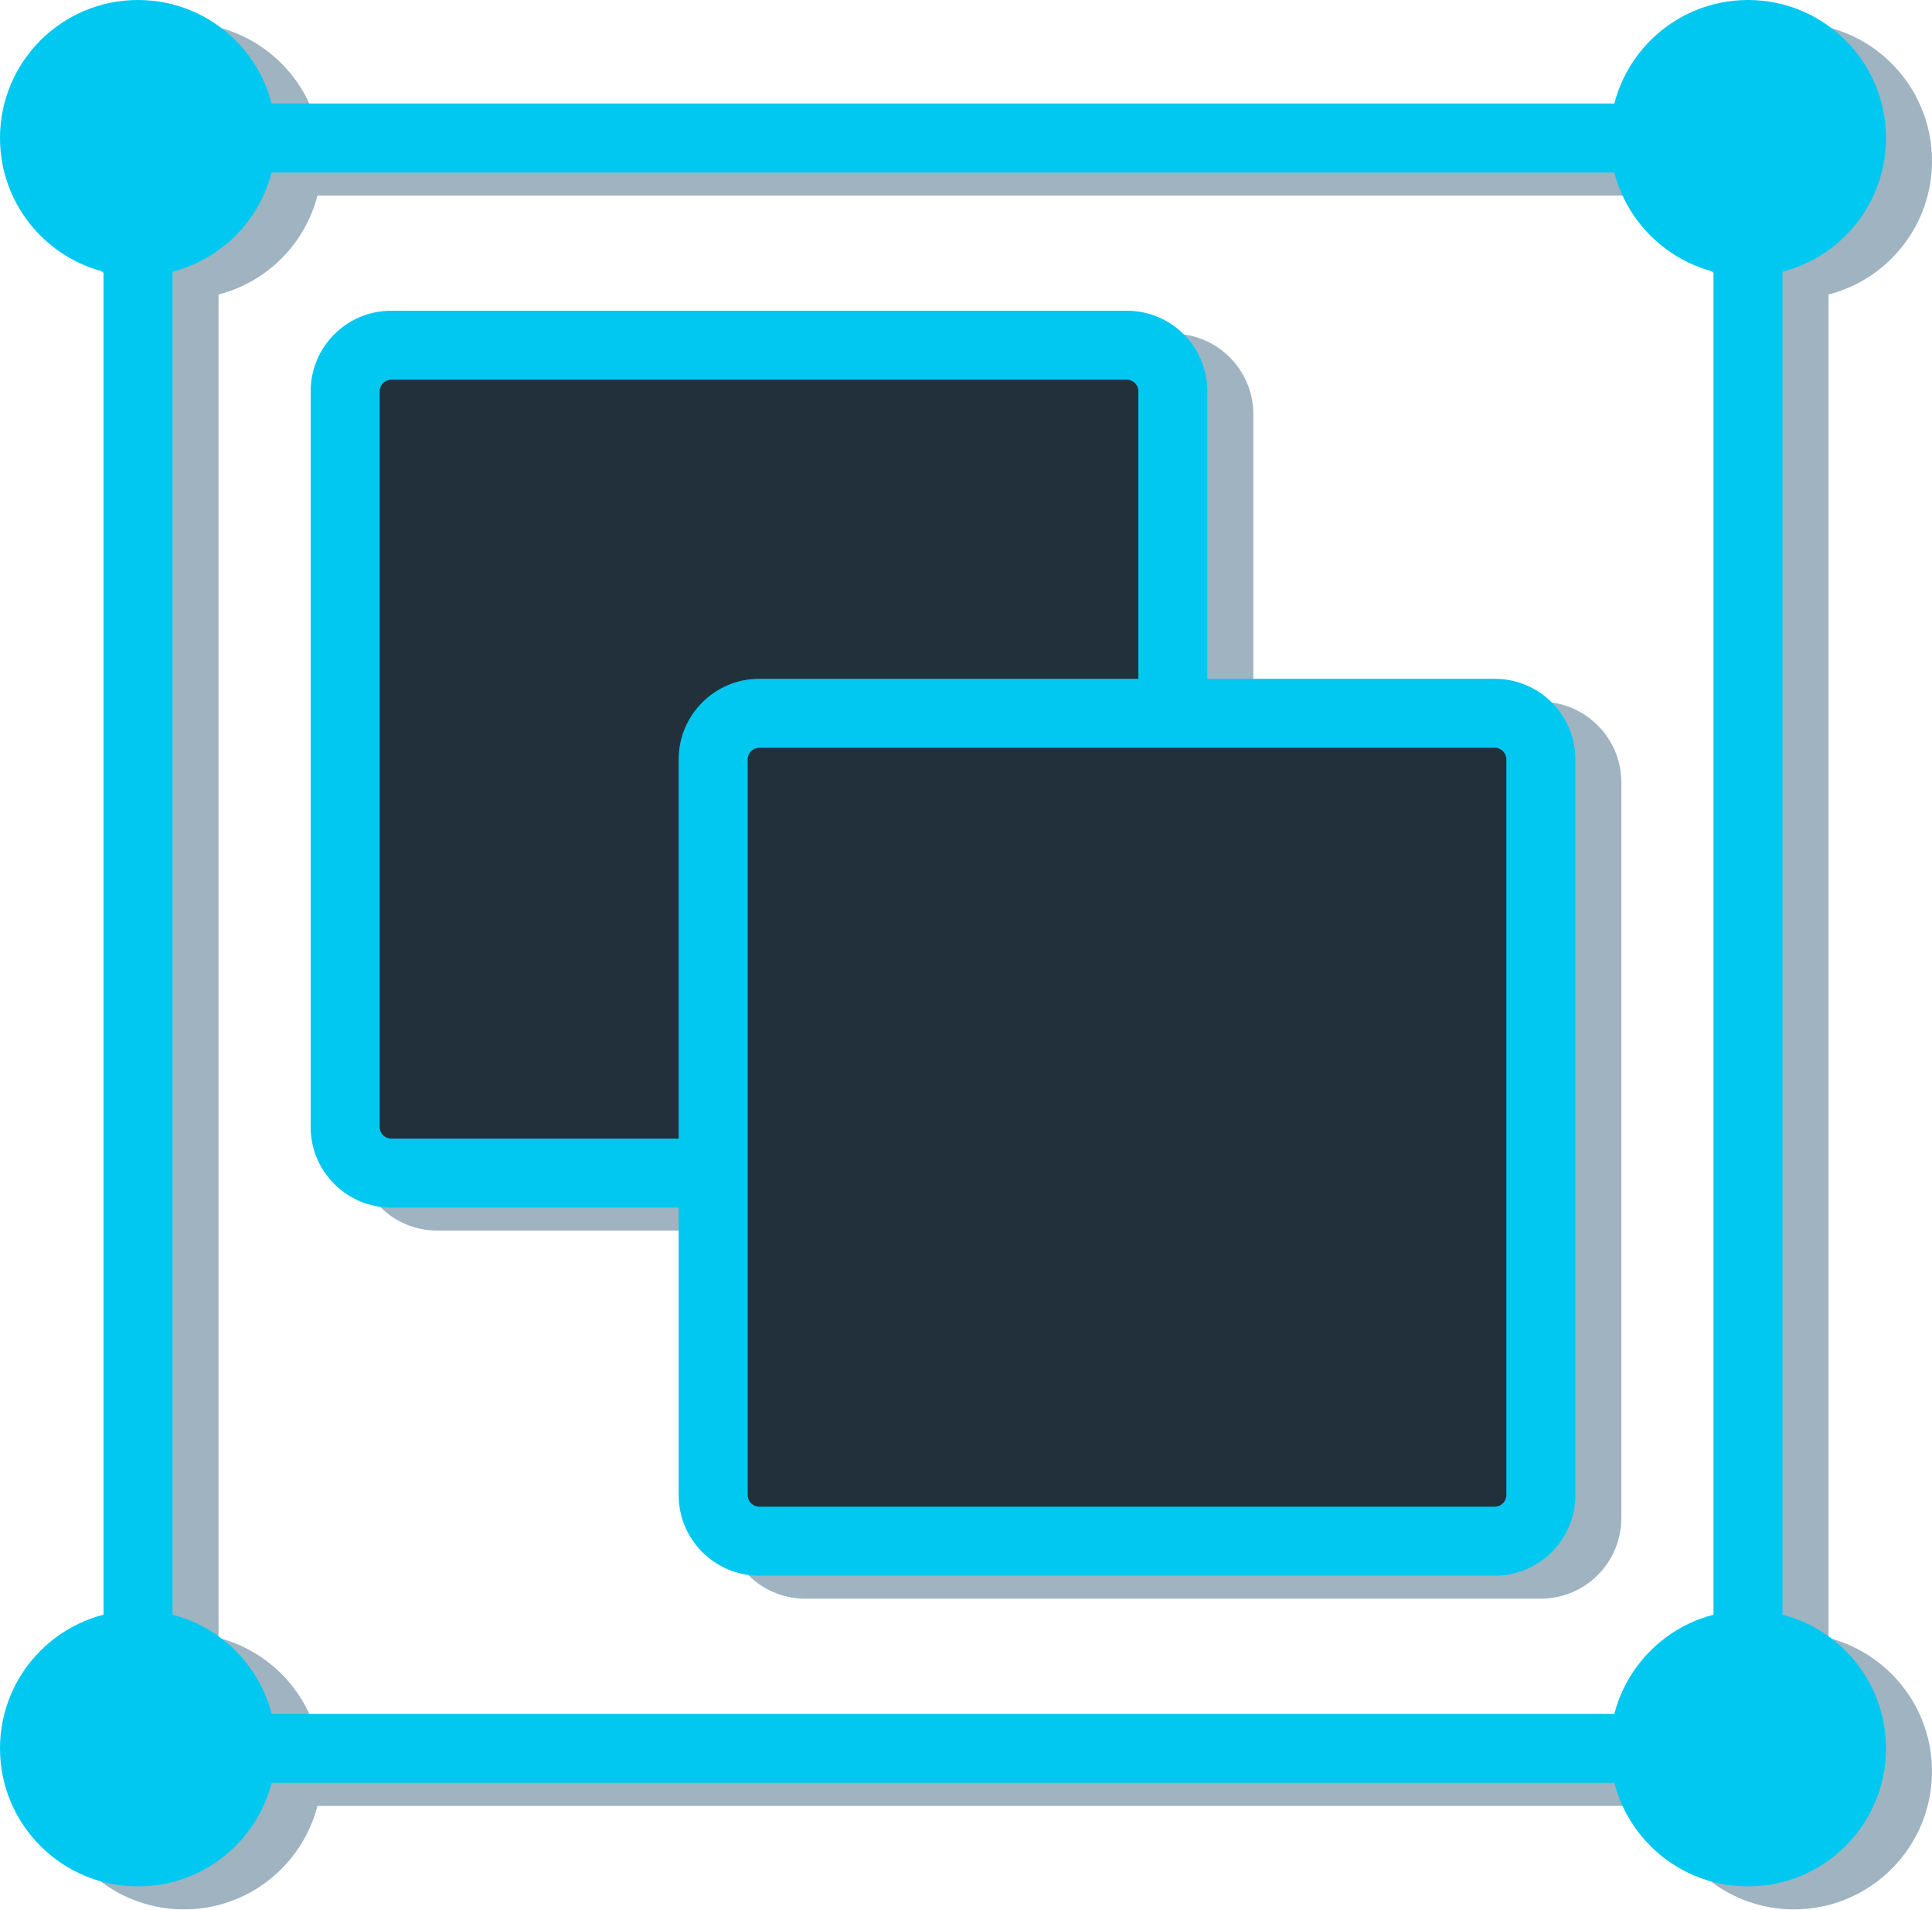
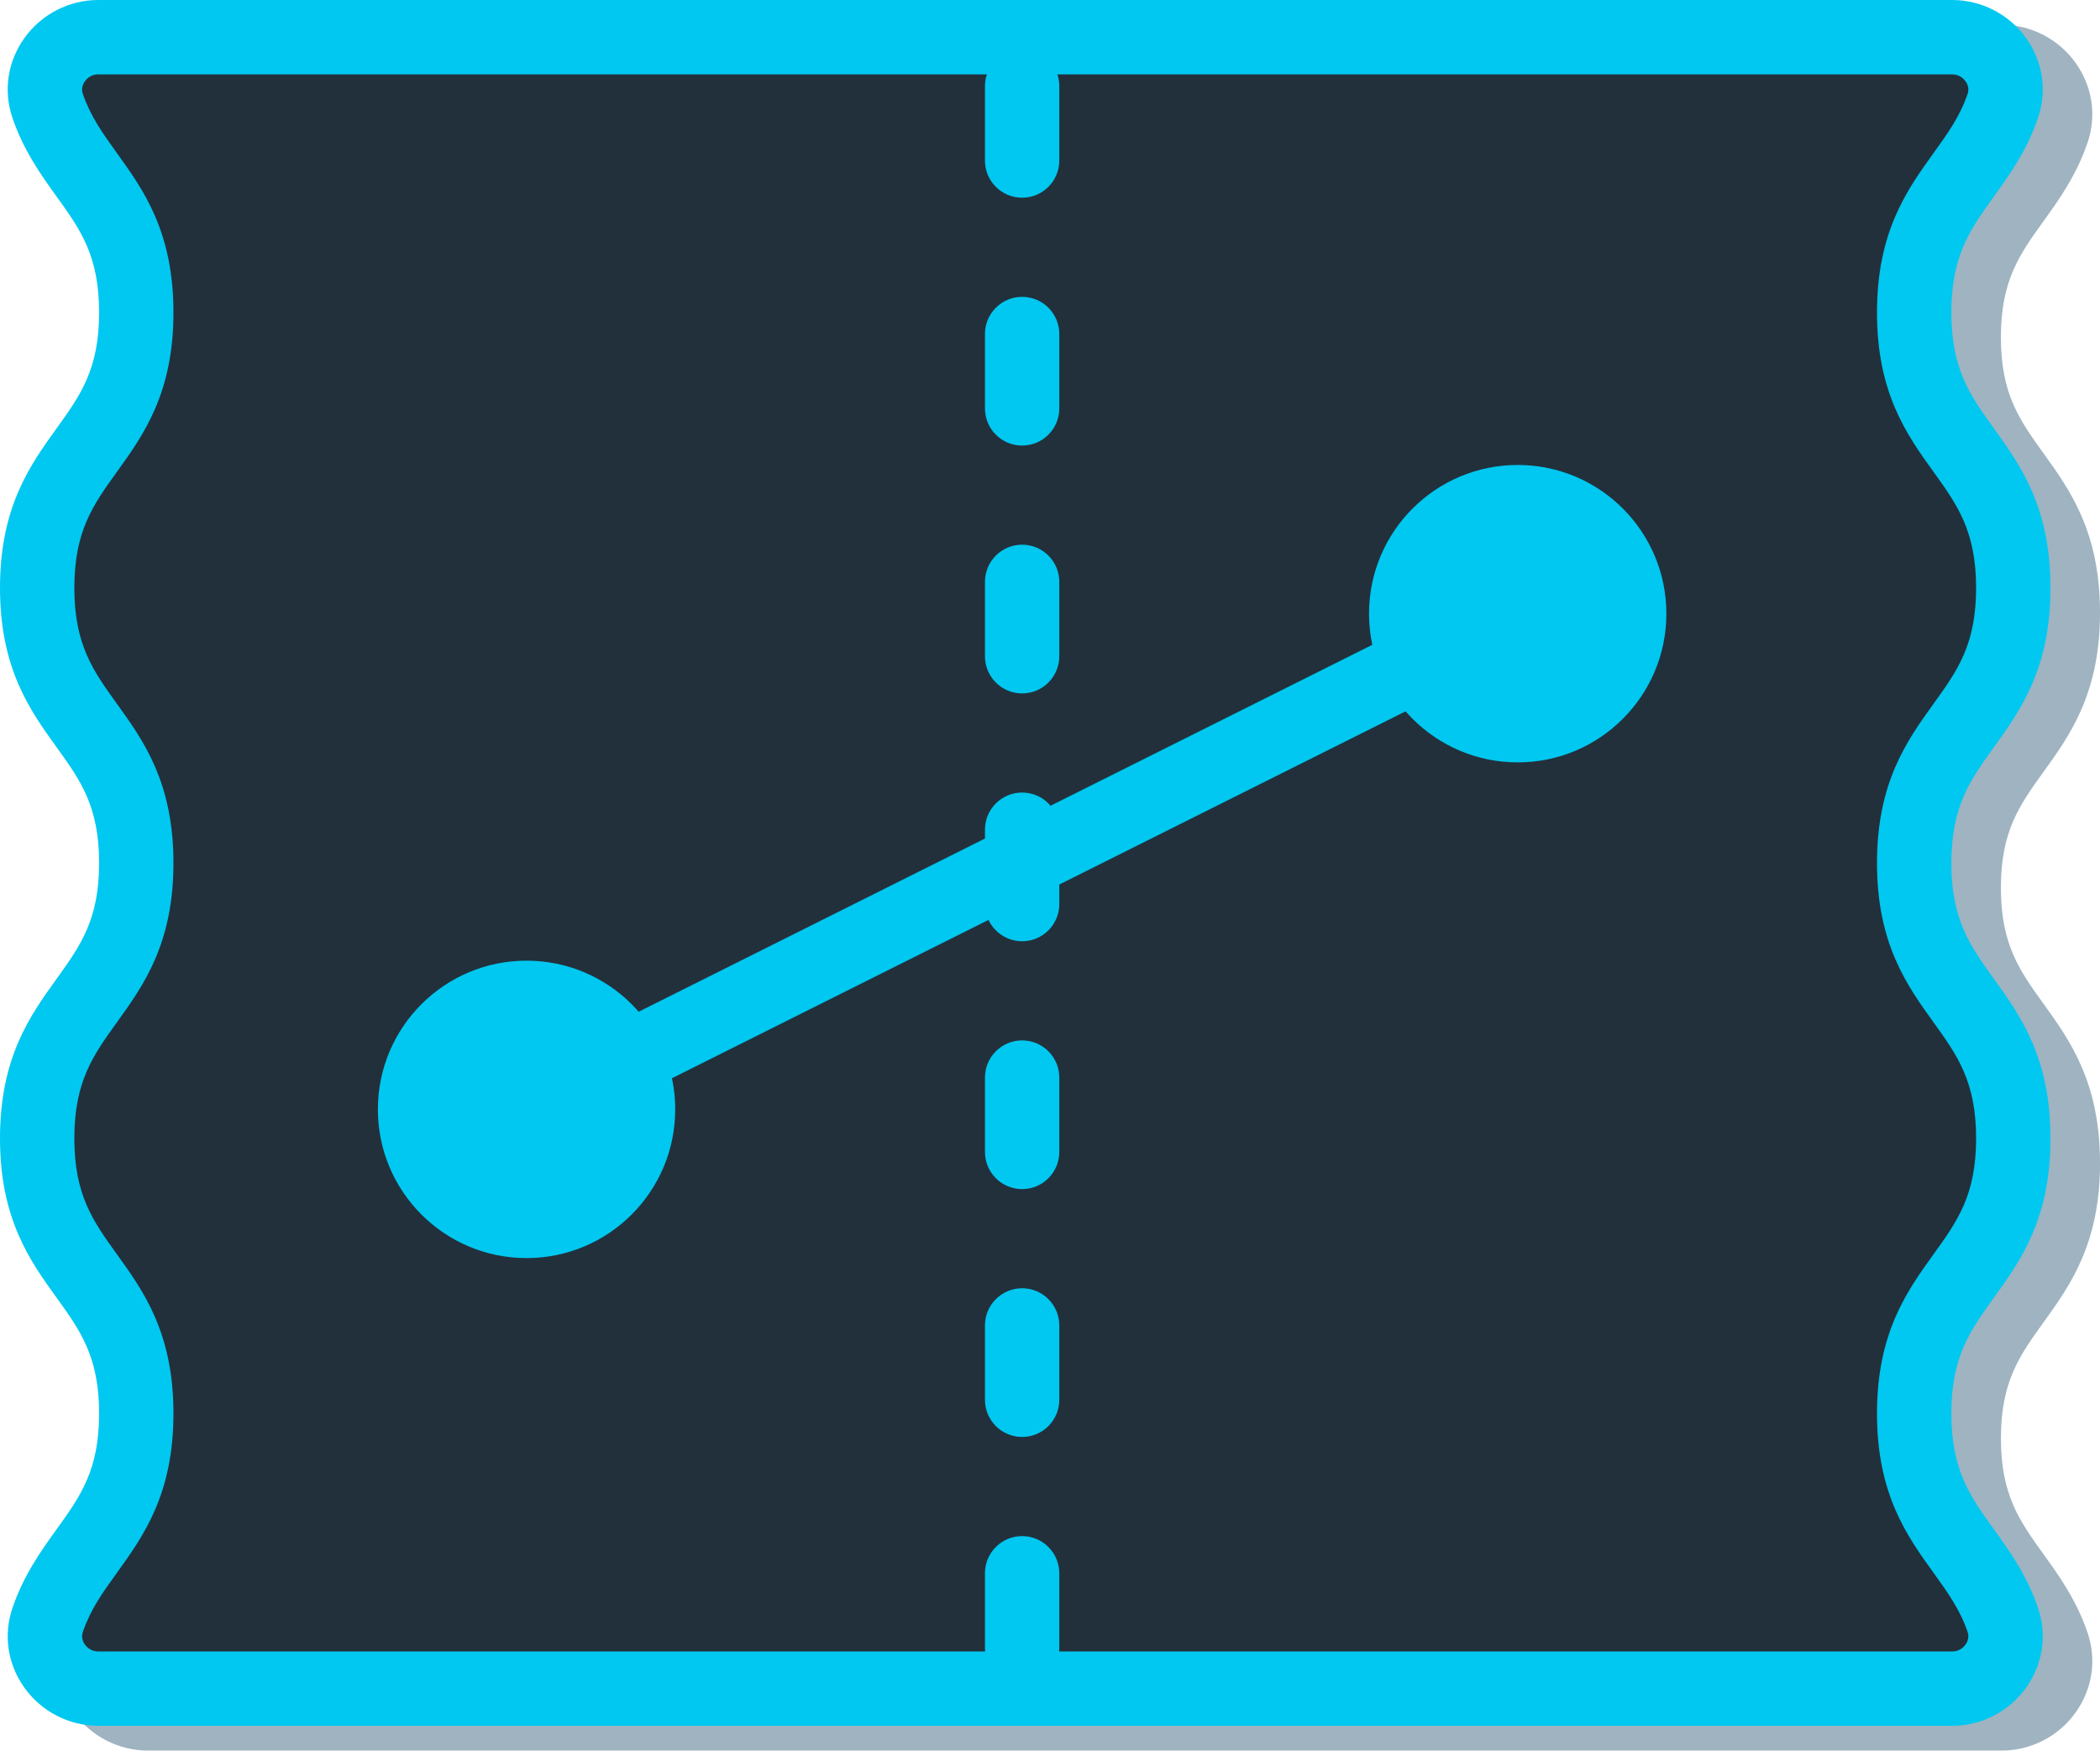
- <svg xmlns="http://www.w3.org/2000/svg" id="Layer_2" data-name="Layer 2" viewBox="0 0 84 83">
+ <svg xmlns="http://www.w3.org/2000/svg" id="Layer_2" data-name="Layer 2" viewBox="0 0 84.75 70.63">
  <defs>
    <style>
      .cls-1 {
        fill: #9fb3c1;
      }

      .cls-2 {
        fill: #00c8f0;
      }

      .cls-3 {
        fill: #22303c;
      }
    </style>
  </defs>
  <g id="Icon">
    <g>
-       <path class="cls-1" d="M66.993,30.506h-12.5v-12.5c0-1.93-1.57-3.5-3.5-3.5h-31.986c-1.93,0-3.5,1.57-3.5,3.5v31.986c0,1.93,1.57,3.5,3.5,3.5h12.5v12.5c0,1.93,1.57,3.5,3.5,3.5h31.986c1.93,0,3.5-1.57,3.5-3.5v-31.986c0-1.93-1.57-3.5-3.5-3.5Z" />
-       <path class="cls-1" d="M79.5,71.197V12.803c2.586-.667,4.5-3.009,4.5-5.803,0-3.314-2.686-6-6-6-2.795,0-5.136,1.914-5.803,4.5H13.803c-.667-2.586-3.009-4.5-5.803-4.5-3.314,0-6,2.686-6,6,0,2.795,1.914,5.136,4.5,5.803v58.393c-2.586.667-4.5,3.009-4.5,5.803,0,3.314,2.686,6,6,6,2.795,0,5.136-1.914,5.803-4.5h58.393c.667,2.586,3.009,4.5,5.803,4.5,3.314,0,6-2.686,6-6,0-2.795-1.914-5.136-4.5-5.803ZM72.197,75.5H13.803c-.543-2.106-2.197-3.76-4.303-4.303V12.803c2.106-.543,3.76-2.197,4.303-4.303h58.393c.543,2.106,2.197,3.76,4.303,4.303v58.393c-2.106.543-3.76,2.197-4.303,4.303Z" />
-     </g>
-     <g>
+       <path class="cls-1" d="M84.75,46.93c0-3.265-1.214-4.95-2.284-6.437-.959-1.332-1.716-2.383-1.716-4.673,0-2.291.758-3.342,1.717-4.673,1.07-1.485,2.283-3.167,2.283-6.427,0-3.265-1.214-4.95-2.284-6.437-.959-1.332-1.716-2.383-1.716-4.673,0-2.298.759-3.351,1.719-4.685.618-.858,1.319-1.832,1.775-3.159.377-1.099.202-2.276-.479-3.23-.687-.962-1.801-1.536-2.979-1.536H5.963c-1.178,0-2.291.574-2.978,1.535-.682.955-.856,2.132-.479,3.231.456,1.327,1.157,2.3,1.775,3.159.96,1.333,1.719,2.387,1.719,4.685,0,2.29-.757,3.341-1.716,4.673-1.071,1.487-2.284,3.172-2.284,6.437,0,3.259,1.213,4.942,2.283,6.427.959,1.331,1.717,2.382,1.717,4.673,0,2.291-.757,3.341-1.716,4.673-1.071,1.486-2.284,3.172-2.284,6.437,0,3.259,1.213,4.942,2.283,6.427.959,1.331,1.717,2.382,1.717,4.673s-.758,3.343-1.717,4.674c-.619.858-1.32,1.832-1.776,3.16-.377,1.099-.203,2.276.478,3.23.687.962,1.8,1.536,2.978,1.536h74.824c1.178,0,2.292-.574,2.979-1.536.681-.955.855-2.132.479-3.23-.457-1.328-1.158-2.302-1.777-3.16-.959-1.331-1.717-2.383-1.717-4.674s.758-3.342,1.717-4.673c1.07-1.484,2.283-3.168,2.283-6.427Z" />
      <g>
-         <rect class="cls-3" x="15.007" y="15.007" width="35.987" height="35.987" rx="2.001" ry="2.001" />
-         <path class="cls-2" d="M48.993,52.493h-31.986c-1.93,0-3.5-1.57-3.5-3.5v-31.986c0-1.93,1.57-3.5,3.5-3.5h31.986c1.93,0,3.5,1.57,3.5,3.5v31.986c0,1.93-1.57,3.5-3.5,3.5ZM17.007,16.506c-.276,0-.5.225-.5.5v31.986c0,.275.225.5.5.5h31.986c.275,0,.5-.225.5-.5v-31.986c0-.276-.225-.5-.5-.5h-31.986Z" />
-       </g>
-       <g>
-         <rect class="cls-3" x="31.007" y="31.007" width="35.987" height="35.987" rx="2.001" ry="2.001" />
-         <path class="cls-2" d="M64.993,68.493h-31.986c-1.93,0-3.5-1.57-3.5-3.5v-31.986c0-1.93,1.57-3.5,3.5-3.5h31.986c1.93,0,3.5,1.57,3.5,3.5v31.986c0,1.93-1.57,3.5-3.5,3.5ZM33.007,32.506c-.276,0-.5.225-.5.5v31.986c0,.275.225.5.5.5h31.986c.275,0,.5-.225.5-.5v-31.986c0-.276-.225-.5-.5-.5h-31.986Z" />
+         <path class="cls-3" d="M81.25,23.72c0,5.55-4,5.55-4,11.1s4,5.55,4,11.11c0,5.55-4,5.55-4,11.1,0,4.427,2.545,5.323,3.575,8.321.469,1.364-.595,2.779-2.038,2.779H3.963c-1.443,0-2.507-1.415-2.038-2.779,1.03-2.998,3.575-3.894,3.575-8.321,0-5.55-4-5.55-4-11.1,0-5.56,4-5.56,4-11.11S1.5,29.27,1.5,23.72c0-5.56,4-5.56,4-11.11,0-4.435-2.545-5.332-3.575-8.331-.469-1.364.595-2.779,2.038-2.779h74.824c1.443,0,2.506,1.415,2.038,2.779-1.03,2.998-3.575,3.896-3.575,8.331,0,5.55,4,5.55,4,11.11Z" />
+         <path class="cls-2" d="M41.25,67.977c-.829,0-1.5-.672-1.5-1.5v-3c0-.828.671-1.5,1.5-1.5s1.5.672,1.5,1.5v3c0,.828-.671,1.5-1.5,1.5ZM41.25,57.977c-.829,0-1.5-.672-1.5-1.5v-3c0-.828.671-1.5,1.5-1.5s1.5.672,1.5,1.5v3c0,.828-.671,1.5-1.5,1.5ZM41.25,47.977c-.829,0-1.5-.672-1.5-1.5v-3c0-.828.671-1.5,1.5-1.5s1.5.672,1.5,1.5v3c0,.828-.671,1.5-1.5,1.5ZM41.25,37.977c-.829,0-1.5-.672-1.5-1.5v-3c0-.829.671-1.5,1.5-1.5s1.5.671,1.5,1.5v3c0,.828-.671,1.5-1.5,1.5ZM41.25,27.977c-.829,0-1.5-.671-1.5-1.5v-3c0-.829.671-1.5,1.5-1.5s1.5.671,1.5,1.5v3c0,.829-.671,1.5-1.5,1.5ZM41.25,17.977c-.829,0-1.5-.671-1.5-1.5v-3c0-.829.671-1.5,1.5-1.5s1.5.671,1.5,1.5v3c0,.829-.671,1.5-1.5,1.5ZM41.25,7.977c-.829,0-1.5-.671-1.5-1.5v-3c0-.829.671-1.5,1.5-1.5s1.5.671,1.5,1.5v3c0,.829-.671,1.5-1.5,1.5Z" />
+         <path class="cls-2" d="M78.787,69.63H3.963c-1.178,0-2.292-.574-2.978-1.536-.681-.954-.855-2.132-.478-3.23.456-1.328,1.158-2.302,1.776-3.16.959-1.331,1.717-2.383,1.717-4.674s-.758-3.342-1.717-4.673c-1.07-1.484-2.283-3.168-2.283-6.427,0-3.265,1.213-4.95,2.284-6.437.959-1.332,1.716-2.383,1.716-4.673,0-2.291-.758-3.342-1.717-4.673-1.07-1.485-2.283-3.167-2.283-6.427,0-3.265,1.213-4.95,2.284-6.437.959-1.332,1.716-2.383,1.716-4.673,0-2.298-.758-3.351-1.719-4.685-.618-.858-1.319-1.832-1.775-3.159-.377-1.099-.203-2.277.479-3.231.687-.961,1.8-1.535,2.978-1.535h74.824c1.178,0,2.292.574,2.979,1.536.681.955.855,2.132.479,3.23-.456,1.327-1.157,2.3-1.775,3.159-.96,1.333-1.719,2.387-1.719,4.685,0,2.29.757,3.341,1.716,4.673,1.07,1.487,2.284,3.172,2.284,6.437,0,3.259-1.213,4.942-2.283,6.427-.959,1.331-1.717,2.382-1.717,4.673,0,2.291.757,3.341,1.716,4.673,1.07,1.486,2.284,3.172,2.284,6.437,0,3.259-1.213,4.942-2.283,6.427-.959,1.331-1.717,2.382-1.717,4.673s.758,3.343,1.717,4.674c.619.858,1.32,1.832,1.777,3.16.377,1.099.202,2.275-.479,3.23-.687.962-1.801,1.536-2.979,1.536ZM3.963,3c-.304,0-.477.195-.536.279-.08.112-.159.292-.083.514.312.908.803,1.59,1.372,2.38,1.071,1.487,2.284,3.172,2.284,6.438,0,3.257-1.212,4.94-2.281,6.426-.96,1.333-1.719,2.387-1.719,4.684,0,2.291.758,3.342,1.717,4.673,1.07,1.485,2.283,3.168,2.283,6.427,0,3.258-1.212,4.941-2.281,6.426-.96,1.333-1.719,2.387-1.719,4.684,0,2.291.758,3.342,1.717,4.673,1.07,1.484,2.283,3.168,2.283,6.427,0,3.26-1.213,4.942-2.283,6.428-.569.79-1.061,1.472-1.373,2.381-.076.222.003.401.083.513.06.084.232.279.536.279h74.824c.305,0,.477-.195.536-.279.08-.111.159-.291.083-.513-.312-.909-.804-1.591-1.373-2.381-1.07-1.484-2.283-3.168-2.283-6.428,0-3.259,1.213-4.942,2.283-6.427.959-1.331,1.717-2.382,1.717-4.673,0-2.297-.759-3.351-1.719-4.684-1.069-1.485-2.281-3.168-2.281-6.426,0-3.259,1.213-4.942,2.283-6.427.959-1.331,1.717-2.382,1.717-4.673,0-2.297-.759-3.351-1.719-4.684-1.069-1.485-2.281-3.168-2.281-6.426,0-3.266,1.214-4.951,2.284-6.438.569-.79,1.061-1.472,1.372-2.38.076-.221-.003-.401-.083-.513-.06-.084-.231-.279-.536-.279H3.963Z" />
+         <g>
+           <circle class="cls-2" cx="21.25" cy="44.76" r="6" />
+           <circle class="cls-2" cx="61.25" cy="24.76" r="6" />
+           <path class="cls-2" d="M21.251,46.26c-.55,0-1.08-.304-1.343-.829-.37-.741-.07-1.642.671-2.013l40-20c.742-.369,1.643-.069,2.013.671.37.741.07,1.642-.671,2.013l-40,20c-.215.107-.444.158-.67.158Z" />
+         </g>
      </g>
    </g>
-     <path class="cls-2" d="M77.5,77.5H4.5V4.5h73v73ZM7.5,74.5h67V7.5H7.5v67Z" />
-     <circle class="cls-2" cx="6" cy="76" r="6" />
-     <circle class="cls-2" cx="6" cy="6" r="6" />
-     <circle class="cls-2" cx="76" cy="6" r="6" />
-     <circle class="cls-2" cx="76" cy="76" r="6" />
  </g>
</svg>
